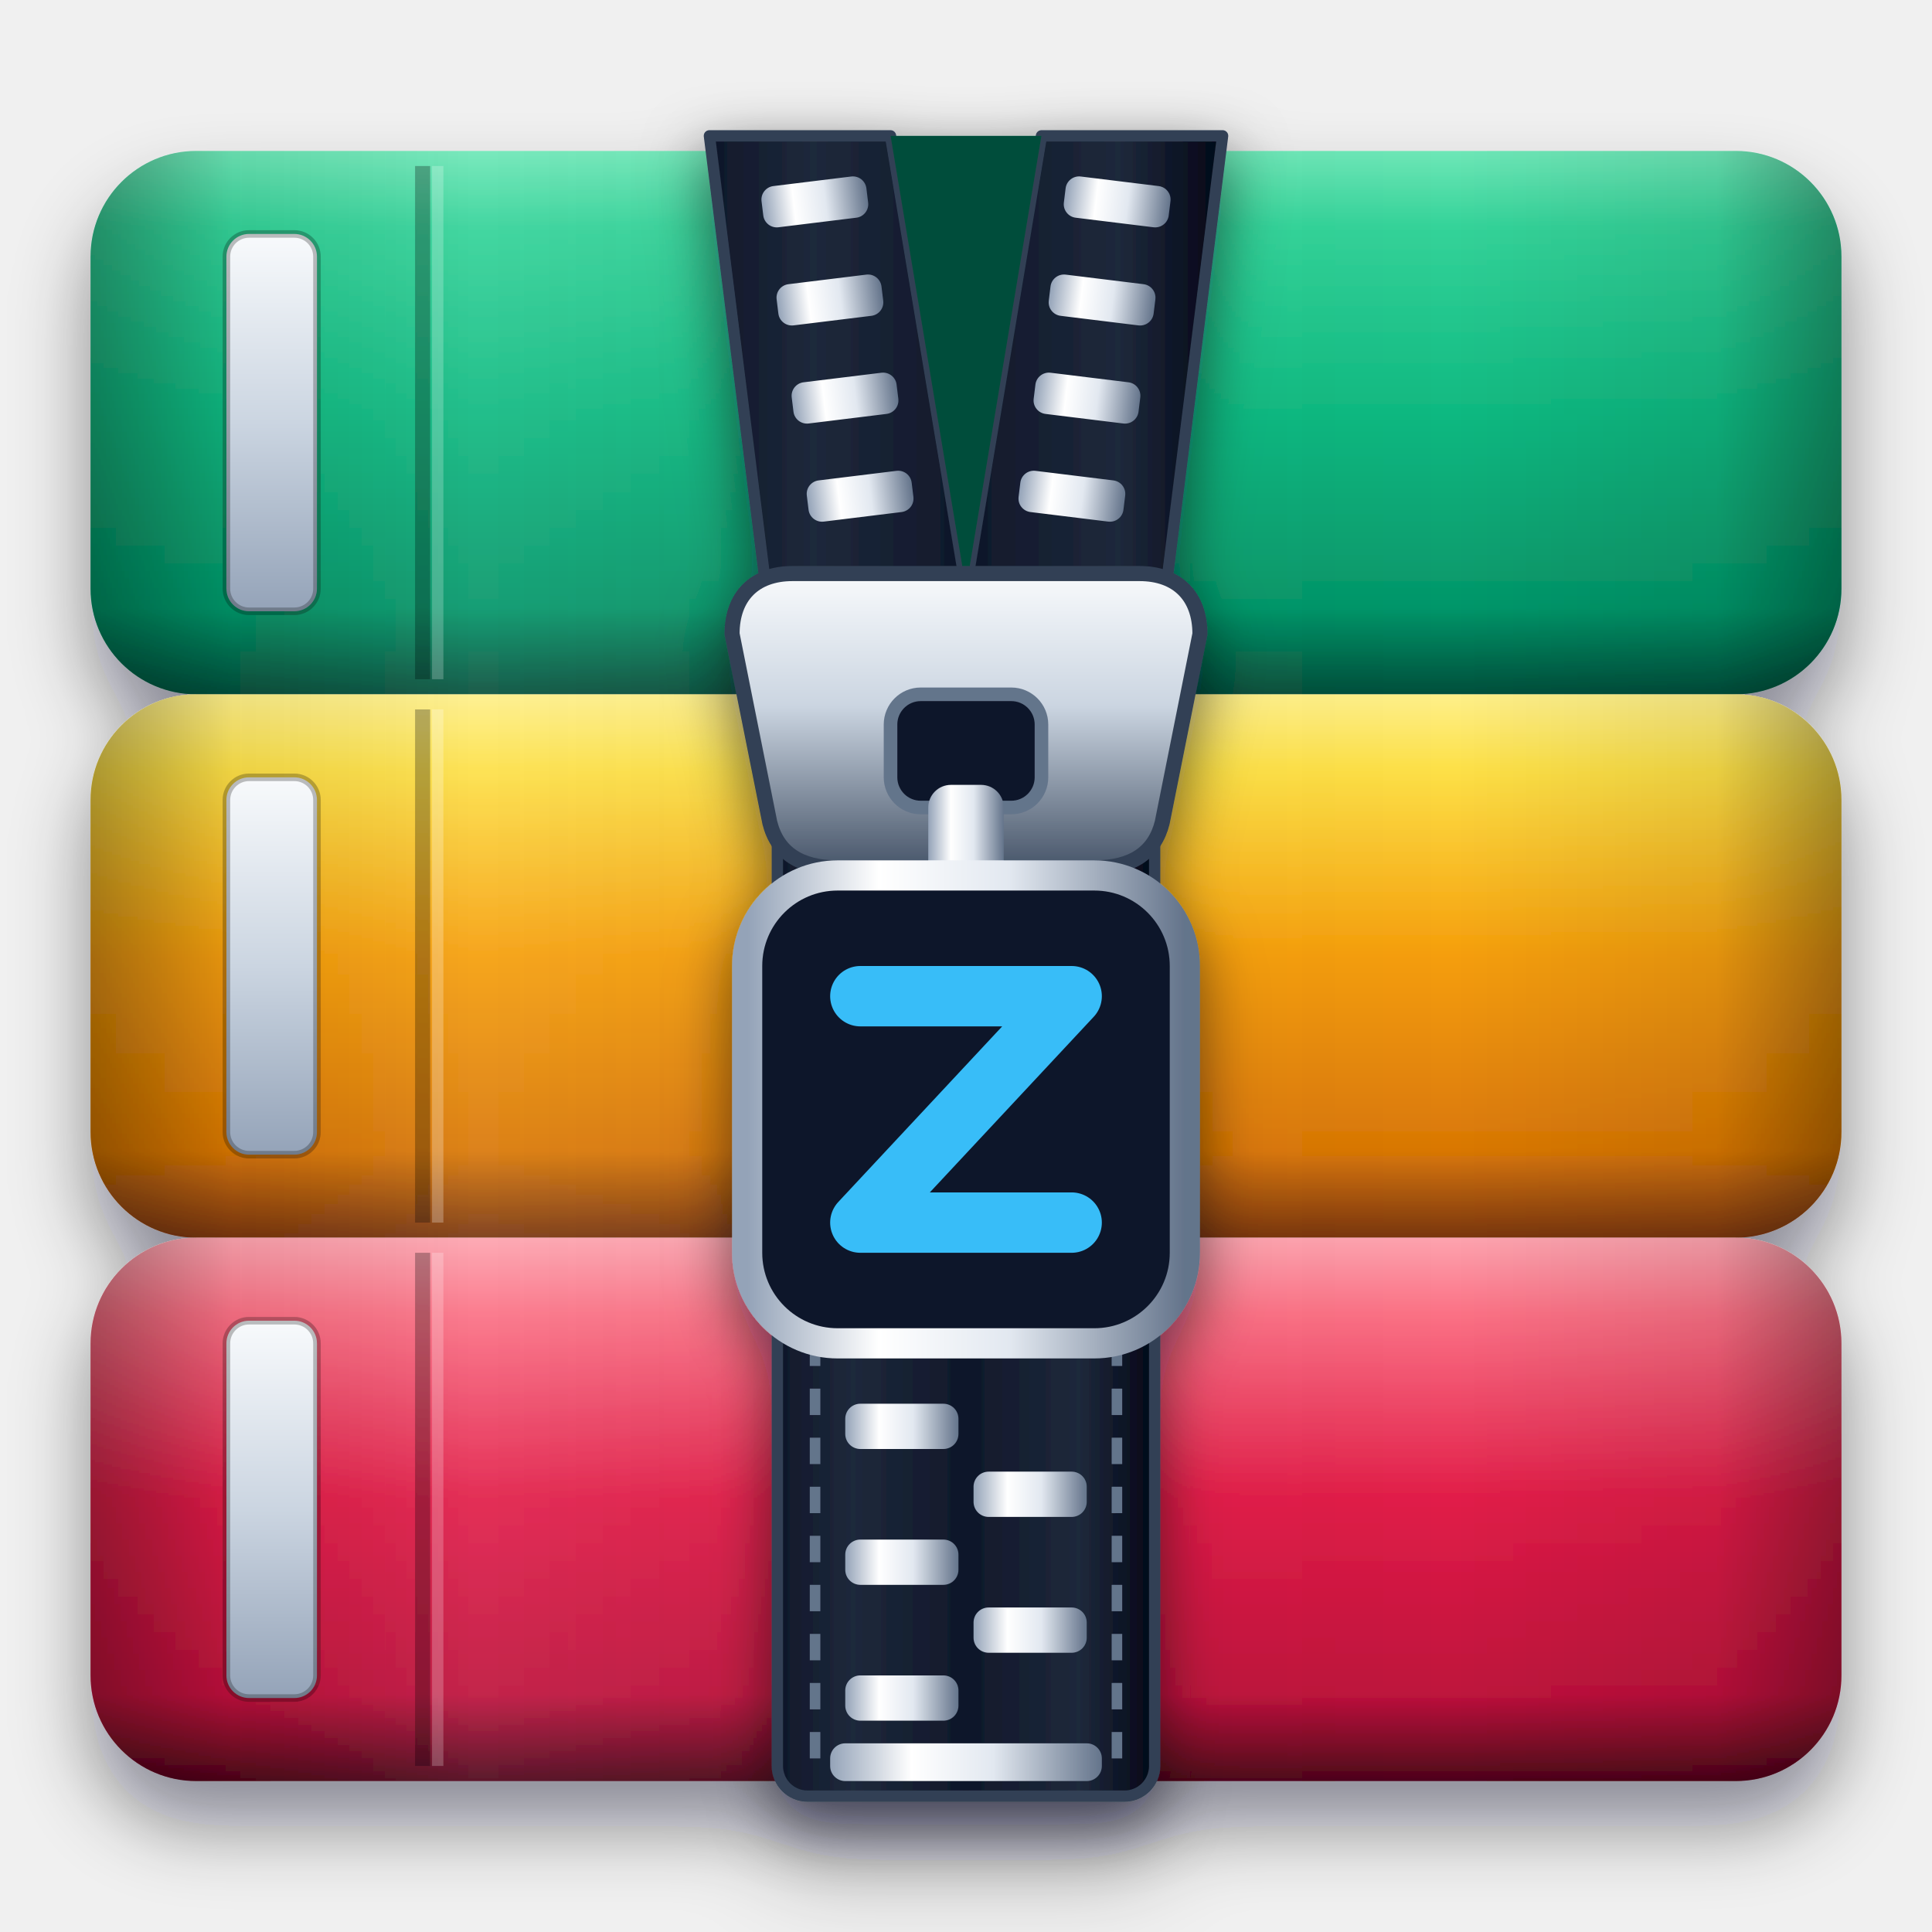
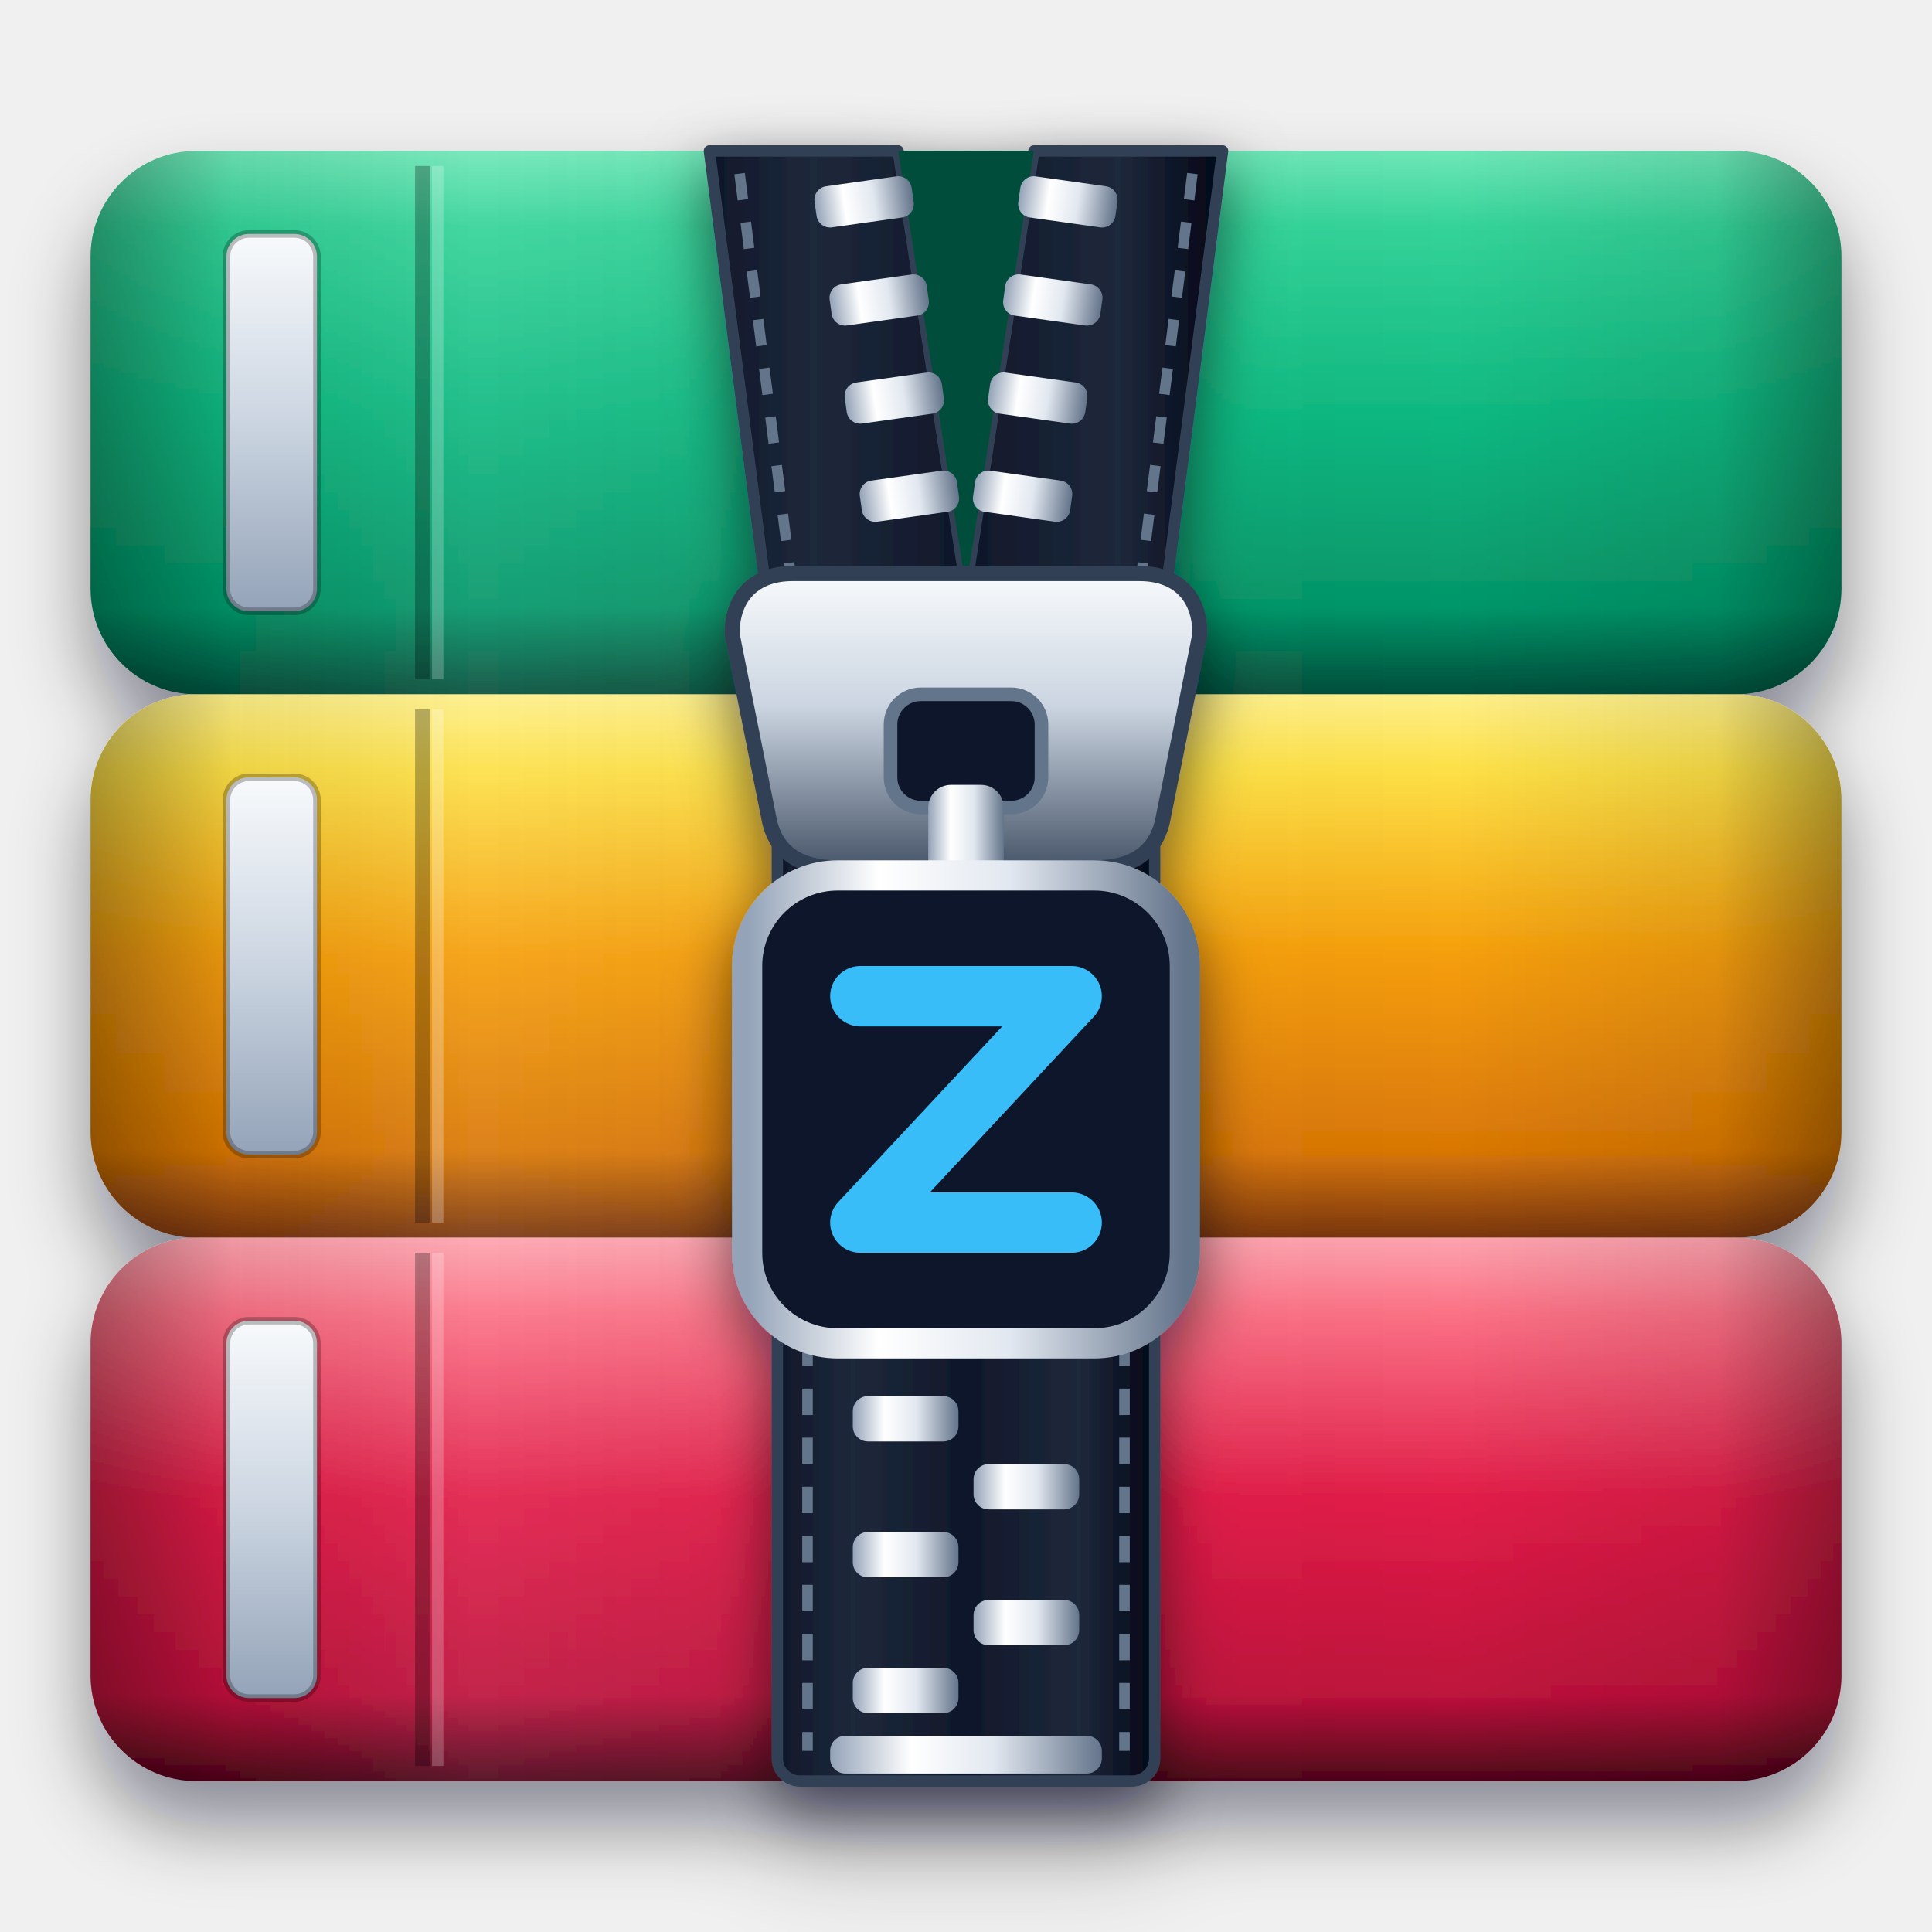
<svg xmlns="http://www.w3.org/2000/svg" viewBox="0 0 256 256" width="256" height="256" role="img" aria-label="ZeroArchive (.zar) Realistic 3D Archive Icon">
  <defs>
    <linearGradient id="bookTop" x1="0%" y1="0%" x2="0%" y2="100%">
      <stop offset="0%" stop-color="#6EE7B7" />
      <stop offset="14%" stop-color="#34D399" />
      <stop offset="48%" stop-color="#10B981" />
      <stop offset="84%" stop-color="#059669" />
      <stop offset="100%" stop-color="#064E3B" />
    </linearGradient>
    <linearGradient id="bookMid" x1="0%" y1="0%" x2="0%" y2="100%">
      <stop offset="0%" stop-color="#FEF08A" />
      <stop offset="14%" stop-color="#FDE047" />
      <stop offset="48%" stop-color="#F59E0B" />
      <stop offset="84%" stop-color="#D97706" />
      <stop offset="100%" stop-color="#78350F" />
    </linearGradient>
    <linearGradient id="bookBot" x1="0%" y1="0%" x2="0%" y2="100%">
      <stop offset="0%" stop-color="#FDA4AF" />
      <stop offset="14%" stop-color="#FB7185" />
      <stop offset="48%" stop-color="#E11D48" />
      <stop offset="84%" stop-color="#BE123C" />
      <stop offset="100%" stop-color="#4C0519" />
    </linearGradient>
    <linearGradient id="sideVignette" x1="0%" y1="0%" x2="100%" y2="0%">
      <stop offset="0%" stop-color="#000000" stop-opacity="0.32" />
      <stop offset="8%" stop-color="#000000" stop-opacity="0.06" />
      <stop offset="22%" stop-color="#FFFFFF" stop-opacity="0.08" />
      <stop offset="78%" stop-color="#000000" stop-opacity="0.0" />
      <stop offset="93%" stop-color="#000000" stop-opacity="0.08" />
      <stop offset="100%" stop-color="#000000" stop-opacity="0.34" />
    </linearGradient>
    <linearGradient id="spinePlate" x1="0%" y1="0%" x2="0%" y2="100%">
      <stop offset="0%" stop-color="#F8FAFC" />
      <stop offset="50%" stop-color="#CBD5E1" />
      <stop offset="100%" stop-color="#94A3B8" />
    </linearGradient>
    <linearGradient id="zipTape" x1="0%" y1="0%" x2="100%" y2="0%">
      <stop offset="0%" stop-color="#0F172A" />
      <stop offset="20%" stop-color="#1E293B" />
      <stop offset="50%" stop-color="#0F172A" />
      <stop offset="80%" stop-color="#1E293B" />
      <stop offset="100%" stop-color="#020617" />
    </linearGradient>
    <linearGradient id="zipMetal" x1="0%" y1="0%" x2="100%" y2="0%">
      <stop offset="0%" stop-color="#94A3B8" />
      <stop offset="30%" stop-color="#FFFFFF" />
      <stop offset="60%" stop-color="#E2E8F0" />
      <stop offset="100%" stop-color="#64748B" />
    </linearGradient>
    <linearGradient id="sliderBody" x1="0%" y1="0%" x2="0%" y2="100%">
      <stop offset="0%" stop-color="#F8FAFC" />
      <stop offset="45%" stop-color="#CBD5E1" />
      <stop offset="100%" stop-color="#475569" />
    </linearGradient>
    <filter id="drop" x="-10%" y="-8%" width="120%" height="122%">
      <feDropShadow dx="0" dy="6" stdDeviation="5" flood-color="#020617" flood-opacity="0.42" />
    </filter>
    <filter id="beltShadow" x="-25%" y="-8%" width="150%" height="118%">
      <feDropShadow dx="0" dy="3" stdDeviation="4" flood-color="#020617" flood-opacity="0.55" />
    </filter>
  </defs>
  <g filter="url(#drop)">
    <rect x="12" y="20" width="232" height="72" rx="14" fill="url(#bookTop)" />
    <rect x="12" y="20" width="232" height="72" rx="14" fill="url(#sideVignette)" />
    <line x1="56" y1="22" x2="56" y2="90" stroke="#000000" stroke-opacity="0.28" stroke-width="2" />
    <line x1="58" y1="22" x2="58" y2="90" stroke="#FFFFFF" stroke-opacity="0.22" stroke-width="1.5" />
    <rect x="30" y="31" width="12" height="50" rx="3" fill="url(#spinePlate)" stroke="#000000" stroke-opacity="0.25" stroke-width="1" />
    <rect x="12" y="92" width="232" height="72" rx="14" fill="url(#bookMid)" />
    <rect x="12" y="92" width="232" height="72" rx="14" fill="url(#sideVignette)" />
    <line x1="56" y1="94" x2="56" y2="162" stroke="#000000" stroke-opacity="0.28" stroke-width="2" />
    <line x1="58" y1="94" x2="58" y2="162" stroke="#FFFFFF" stroke-opacity="0.25" stroke-width="1.5" />
    <rect x="30" y="103" width="12" height="50" rx="3" fill="url(#spinePlate)" stroke="#000000" stroke-opacity="0.25" stroke-width="1" />
    <rect x="12" y="164" width="232" height="72" rx="14" fill="url(#bookBot)" />
    <rect x="12" y="164" width="232" height="72" rx="14" fill="url(#sideVignette)" />
    <line x1="56" y1="166" x2="56" y2="234" stroke="#000000" stroke-opacity="0.28" stroke-width="2" />
    <line x1="58" y1="166" x2="58" y2="234" stroke="#FFFFFF" stroke-opacity="0.22" stroke-width="1.5" />
    <rect x="30" y="175" width="12" height="50" rx="3" fill="url(#spinePlate)" stroke="#000000" stroke-opacity="0.25" stroke-width="1" />
    <g filter="url(#beltShadow)">
-       <polygon points="94,18 118,18 128,78 138,18 162,18 153,90 103,90" fill="url(#zipTape)" stroke="#334155" stroke-width="1.5" stroke-linejoin="round" />
-       <polygon points="118,18 138,18 128,78" fill="#064E3B" />
-       <rect x="103" y="90" width="50" height="148" rx="4" fill="url(#zipTape)" stroke="#334155" stroke-width="1.5" />
-       <line x1="108" y1="93" x2="108" y2="234" stroke="#64748B" stroke-width="1.4" stroke-dasharray="3.5 3" />
-       <line x1="148" y1="93" x2="148" y2="234" stroke="#64748B" stroke-width="1.4" stroke-dasharray="3.5 3" />
-       <rect x="110" y="231" width="36" height="5" rx="2" fill="url(#zipMetal)" />
+       <polygon points="94,20 119,20 128,78 137,20 162,20 153,90 103,90" fill="url(#zipTape)" stroke="#334155" stroke-width="1.5" stroke-linejoin="round" />
+       <polygon points="119,20 137,20 128,78" fill="#064E3B" />
+       <rect x="103" y="90" width="50" height="146" rx="3" fill="url(#zipTape)" stroke="#334155" stroke-width="1.5" />
+       <line x1="98" y1="23" x2="106" y2="86" stroke="#64748B" stroke-width="1.4" stroke-dasharray="3.5 3" />
+       <line x1="158" y1="23" x2="150" y2="86" stroke="#64748B" stroke-width="1.4" stroke-dasharray="3.5 3" />
+       <line x1="107" y1="93" x2="107" y2="232" stroke="#64748B" stroke-width="1.4" stroke-dasharray="3.5 3" />
+       <line x1="149" y1="93" x2="149" y2="232" stroke="#64748B" stroke-width="1.4" stroke-dasharray="3.5 3" />
+       <rect x="110" y="230" width="36" height="5" rx="2" fill="url(#zipMetal)" />
      <g fill="url(#zipMetal)">
-         <rect x="101" y="24" width="14" height="5.5" rx="1.8" transform="rotate(-7 108 27)" />
-         <rect x="103" y="37" width="14" height="5.5" rx="1.8" transform="rotate(-7 110 40)" />
-         <rect x="105" y="50" width="14" height="5.5" rx="1.8" transform="rotate(-7 112 53)" />
-         <rect x="107" y="63" width="14" height="5.5" rx="1.8" transform="rotate(-7 114 66)" />
-         <rect x="141" y="24" width="14" height="5.5" rx="1.8" transform="rotate(7 148 27)" />
-         <rect x="139" y="37" width="14" height="5.5" rx="1.8" transform="rotate(7 146 40)" />
-         <rect x="137" y="50" width="14" height="5.5" rx="1.8" transform="rotate(7 144 53)" />
-         <rect x="135" y="63" width="14" height="5.5" rx="1.8" transform="rotate(7 142 66)" />
-         <rect x="112" y="186" width="15" height="6" rx="2" />
-         <rect x="129" y="195" width="15" height="6" rx="2" />
-         <rect x="112" y="204" width="15" height="6" rx="2" />
-         <rect x="129" y="213" width="15" height="6" rx="2" />
-         <rect x="112" y="222" width="15" height="6" rx="2" />
+         <rect x="108" y="24" width="13" height="5.5" rx="1.8" transform="rotate(-8 114.5 26.75)" />
+         <rect x="110" y="37" width="13" height="5.5" rx="1.8" transform="rotate(-8 116.5 39.75)" />
+         <rect x="112" y="50" width="13" height="5.5" rx="1.8" transform="rotate(-8 118.5 52.75)" />
+         <rect x="114" y="63" width="13" height="5.5" rx="1.8" transform="rotate(-8 120.5 65.75)" />
+         <rect x="135" y="24" width="13" height="5.5" rx="1.8" transform="rotate(8 141.5 26.75)" />
+         <rect x="133" y="37" width="13" height="5.5" rx="1.8" transform="rotate(8 139.5 39.75)" />
+         <rect x="131" y="50" width="13" height="5.5" rx="1.8" transform="rotate(8 137.5 52.75)" />
+         <rect x="129" y="63" width="13" height="5.5" rx="1.8" transform="rotate(8 135.5 65.75)" />
+         <rect x="113" y="185" width="14" height="6" rx="2" />
+         <rect x="129" y="194" width="14" height="6" rx="2" />
+         <rect x="113" y="203" width="14" height="6" rx="2" />
+         <rect x="129" y="212" width="14" height="6" rx="2" />
+         <rect x="113" y="221" width="14" height="6" rx="2" />
      </g>
      <path d="M97 84 C97 79 100 76 105 76 H151 C156 76 159 79 159 84 L154 109 C153 113 150 115 145 115 H111 C106 115 103 113 102 109 Z" fill="url(#sliderBody)" stroke="#334155" stroke-width="2" />
      <rect x="118" y="92" width="20" height="15" rx="4" fill="#0F172A" stroke="#64748B" stroke-width="1.8" />
      <rect x="123" y="104" width="10" height="14" rx="3" fill="url(#zipMetal)" />
      <rect x="99" y="116" width="58" height="62" rx="12" fill="#0F172A" stroke="url(#zipMetal)" stroke-width="4" />
      <path d="M114 132 H142 L114 162 H142" fill="none" stroke="#38BDF8" stroke-width="8" stroke-linecap="round" stroke-linejoin="round" />
    </g>
  </g>
</svg>
